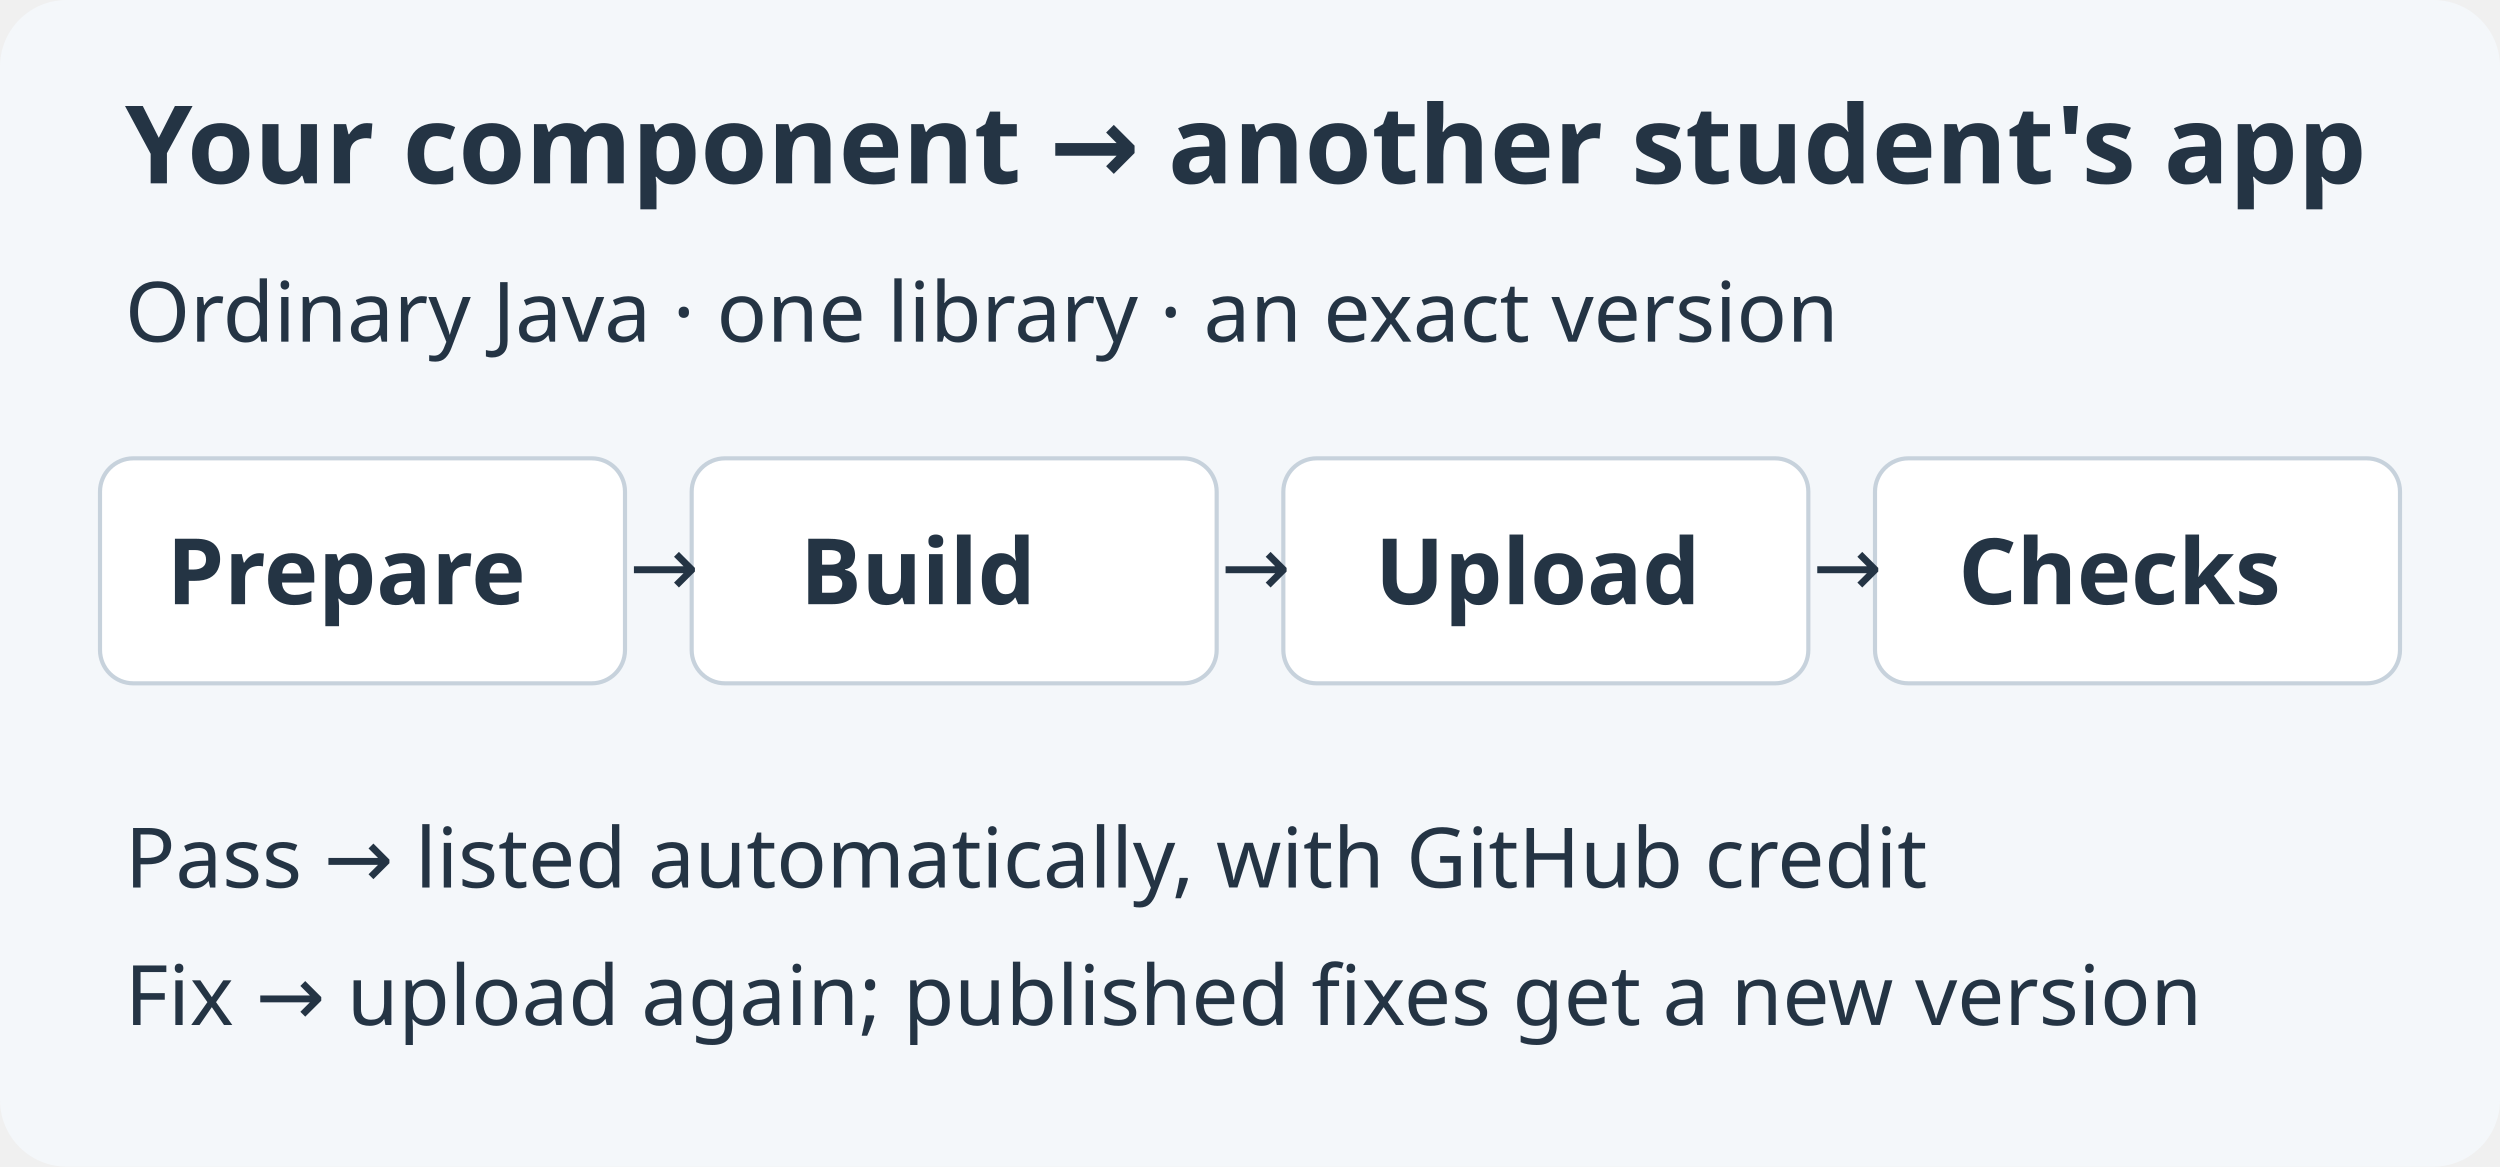
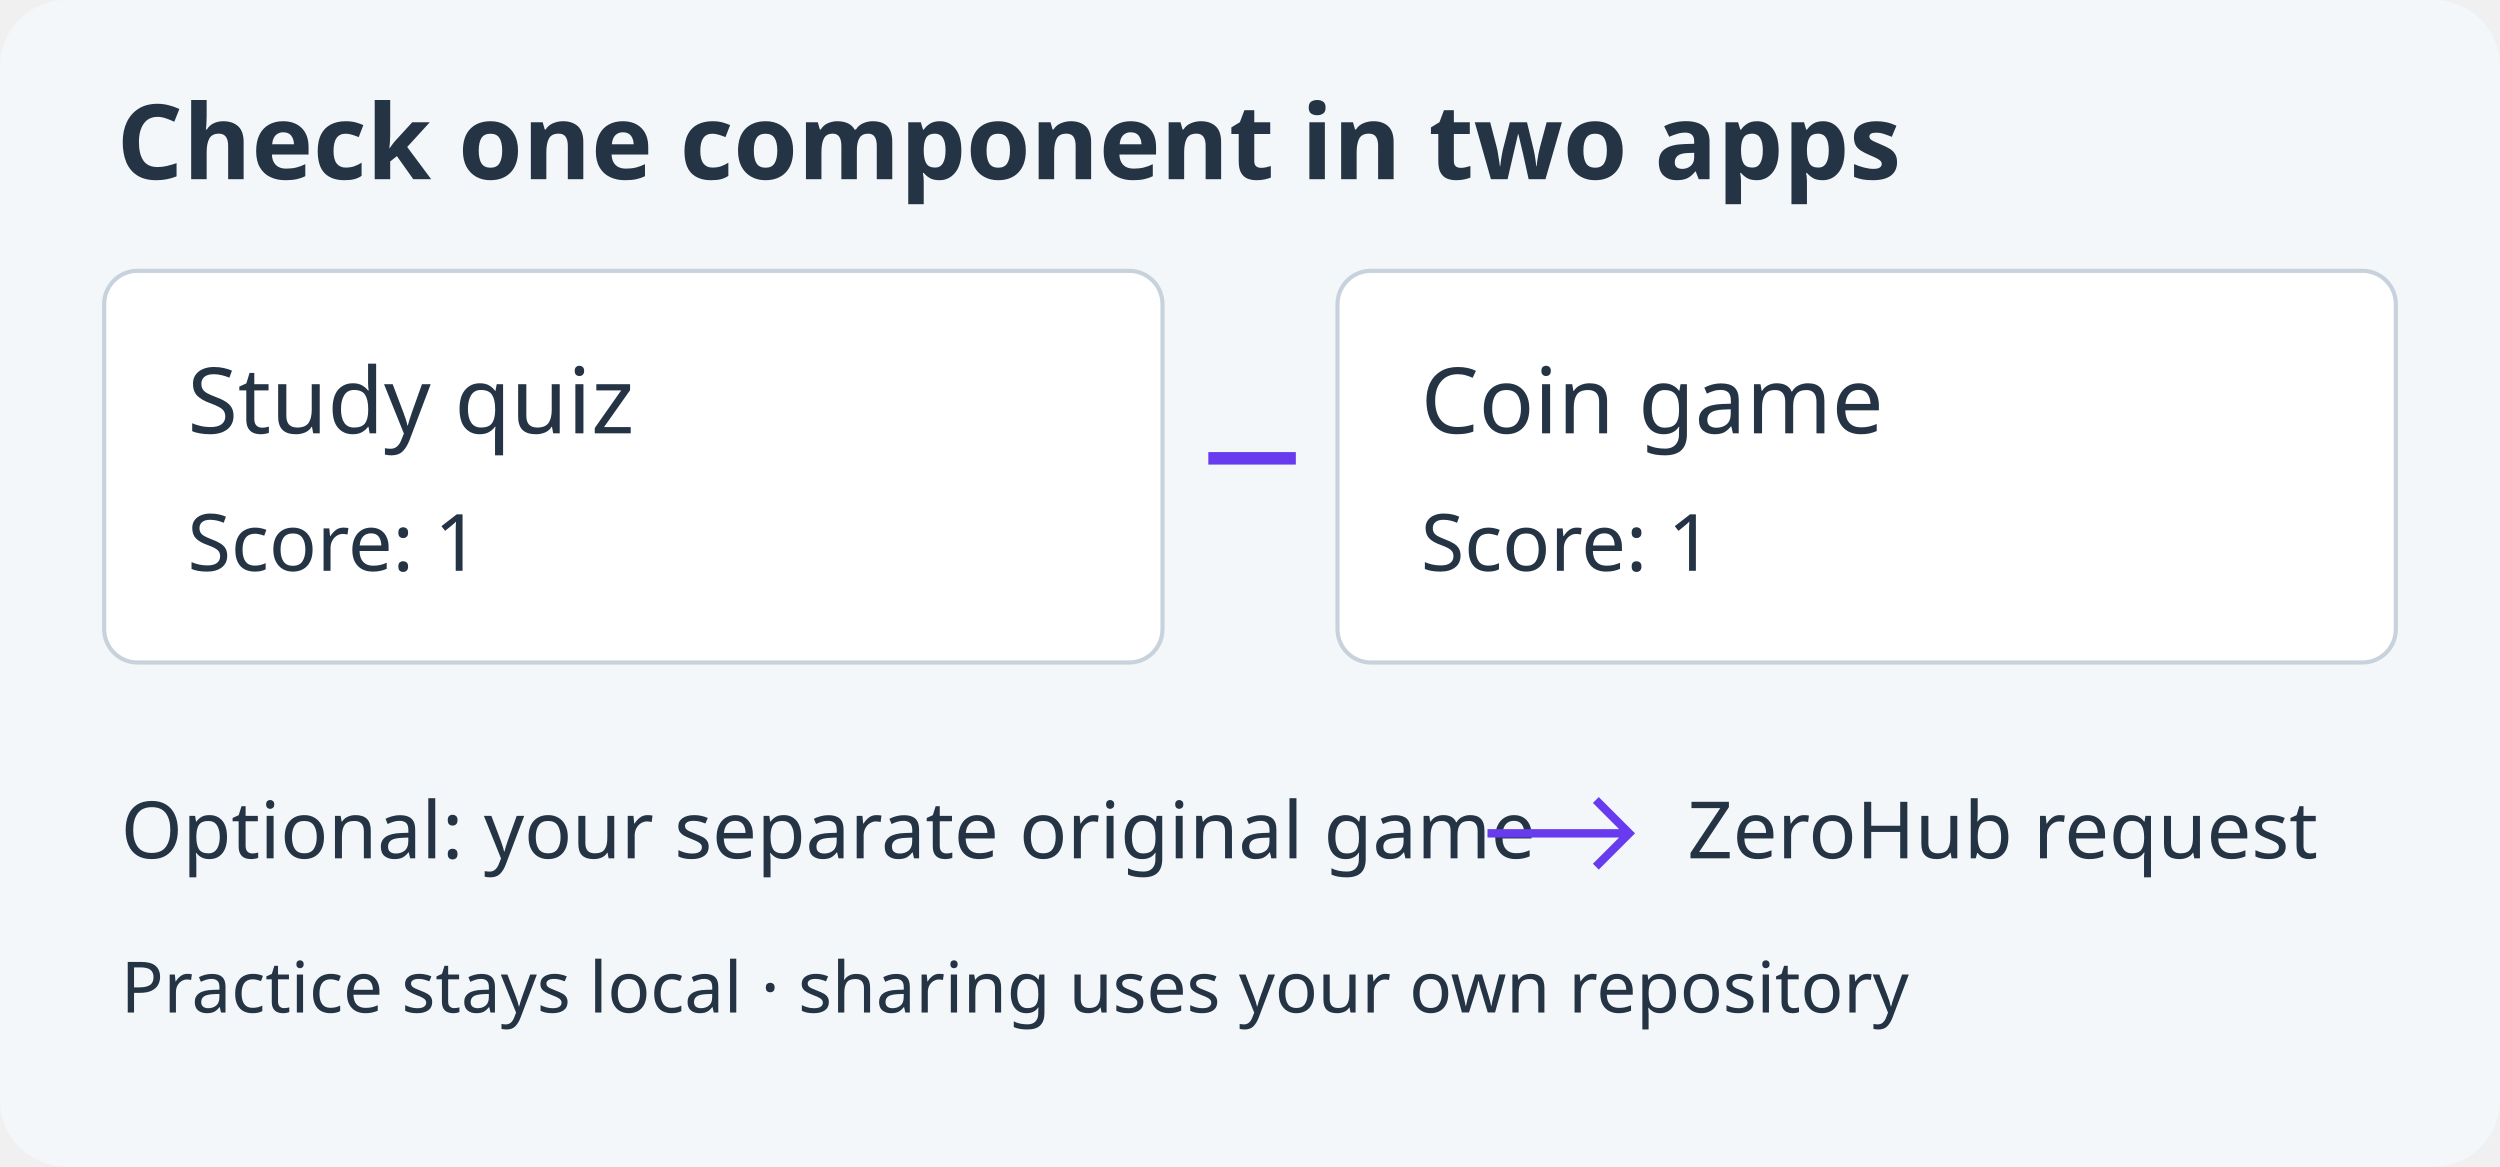
<svg xmlns="http://www.w3.org/2000/svg" width="600" height="280" viewBox="0 0 600 280" role="img" aria-labelledby="title desc">
  <rect width="600" height="280" rx="16" fill="#f4f7fa" />
  <g font-family="system-ui, sans-serif" fill="#243444">
-     <text x="30" y="44" font-size="26" font-weight="bold">Your component → another student's app</text>
-     <text x="30" y="82" font-size="20">Ordinary Java · one library · an exact version</text>
-     <g fill="white" stroke="#c7d2dc">
-       <rect x="24" y="110" width="126" height="54" rx="8" />
-       <rect x="166" y="110" width="126" height="54" rx="8" />
-       <rect x="308" y="110" width="126" height="54" rx="8" />
-       <rect x="450" y="110" width="126" height="54" rx="8" />
-     </g>
-     <g font-size="22" font-weight="bold">
-       <text x="40" y="145">Prepare</text>
-       <text x="192" y="145">Build</text>
-       <text x="330" y="145">Upload</text>
-       <text x="470" y="145">Checks</text>
-     </g>
-     <g font-size="20">
-       <text x="151" y="143">→</text>
-       <text x="293" y="143">→</text>
-       <text x="435" y="143">→</text>
-       <text x="30" y="213">Pass → listed automatically, with GitHub credit</text>
-       <text x="30" y="246">Fix → upload again; published fixes get a new version</text>
-     </g>
+     <text x="28" y="43" font-size="25" font-weight="bold">Check one component in two apps</text>
+     <rect x="25" y="65" width="254" height="94" rx="8" fill="white" stroke="#c7d2dc" />
+     <rect x="321" y="65" width="254" height="94" rx="8" fill="white" stroke="#c7d2dc" />
+     <text x="45" y="104" font-size="22">Study quiz</text>
+     <text x="45" y="137" font-size="19">Score: 1</text>
+     <text x="341" y="104" font-size="22">Coin game</text>
+     <text x="341" y="137" font-size="19">Score: 1</text>
+     <path d="M290 110h21" stroke="#683bef" stroke-width="3" />
+     <text x="29" y="206" font-size="19">Optional: your separate original game</text>
+     <path d="M357 200h34m-8-8 8 8-8 8" fill="none" stroke="#683bef" stroke-width="2" />
+     <text x="405" y="206" font-size="19">ZeroHub request</text>
+     <text x="29" y="243" font-size="17">Practice stays local · sharing uses your own repository</text>
  </g>
</svg>
